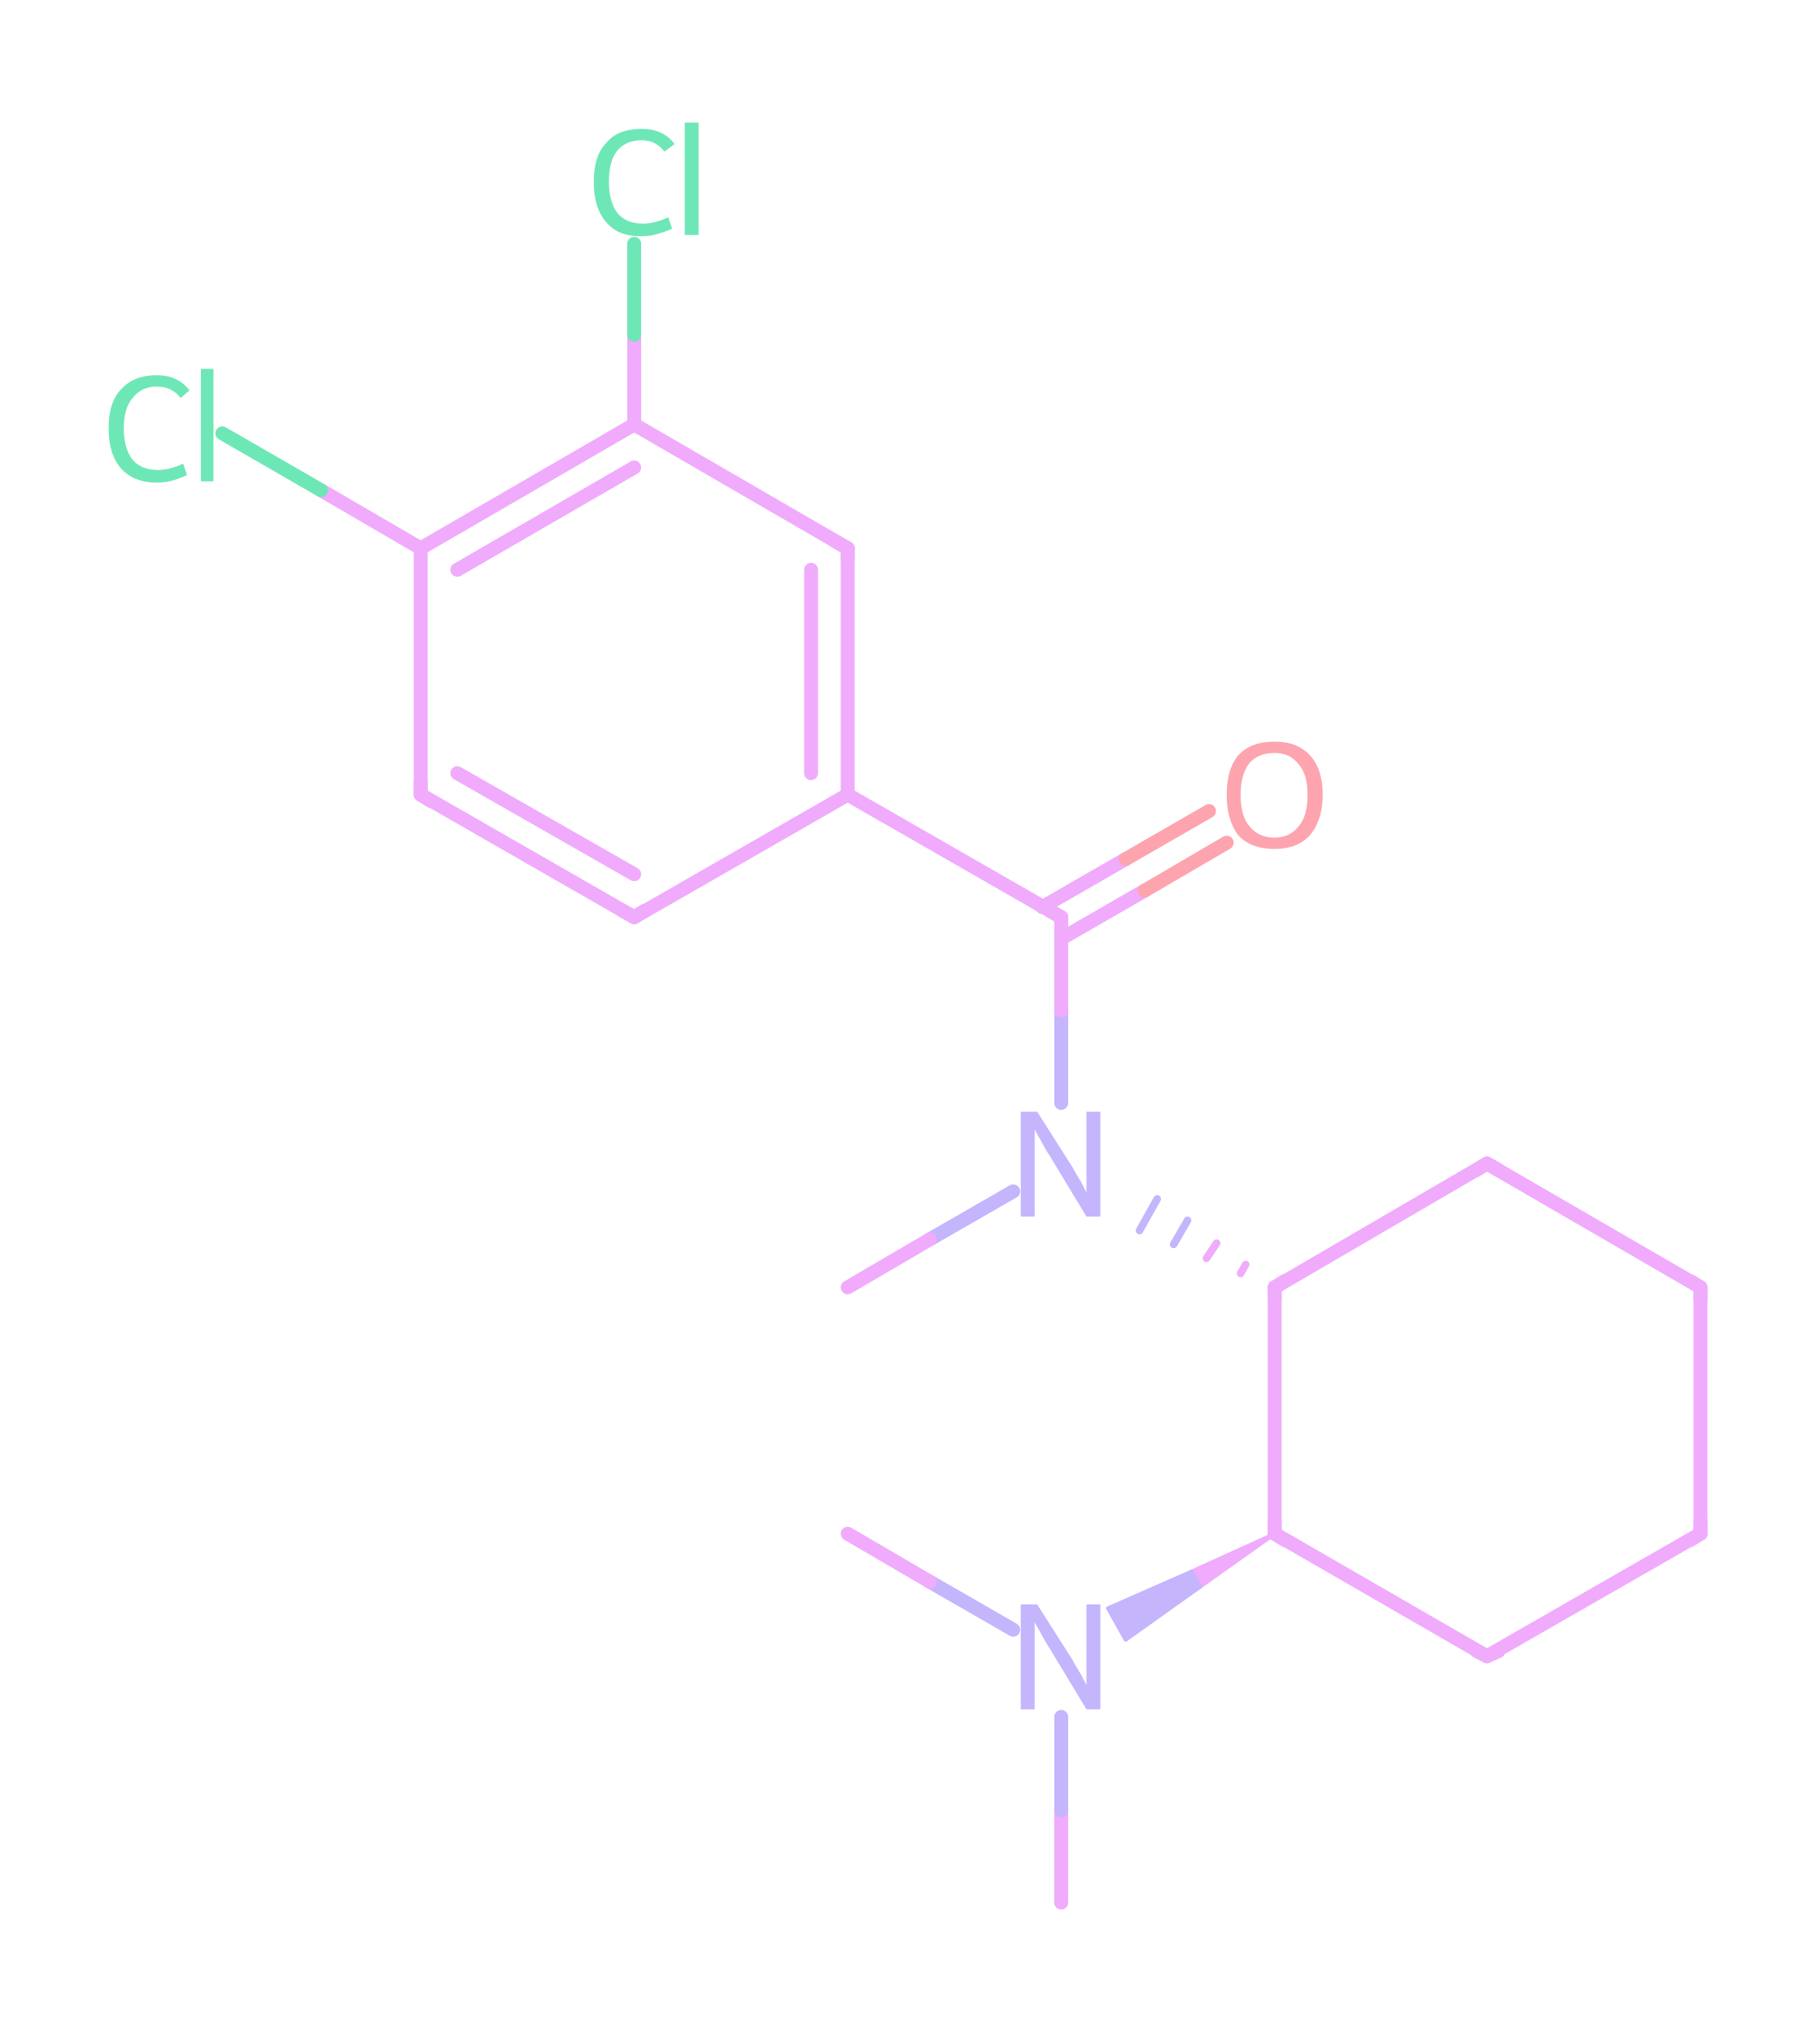
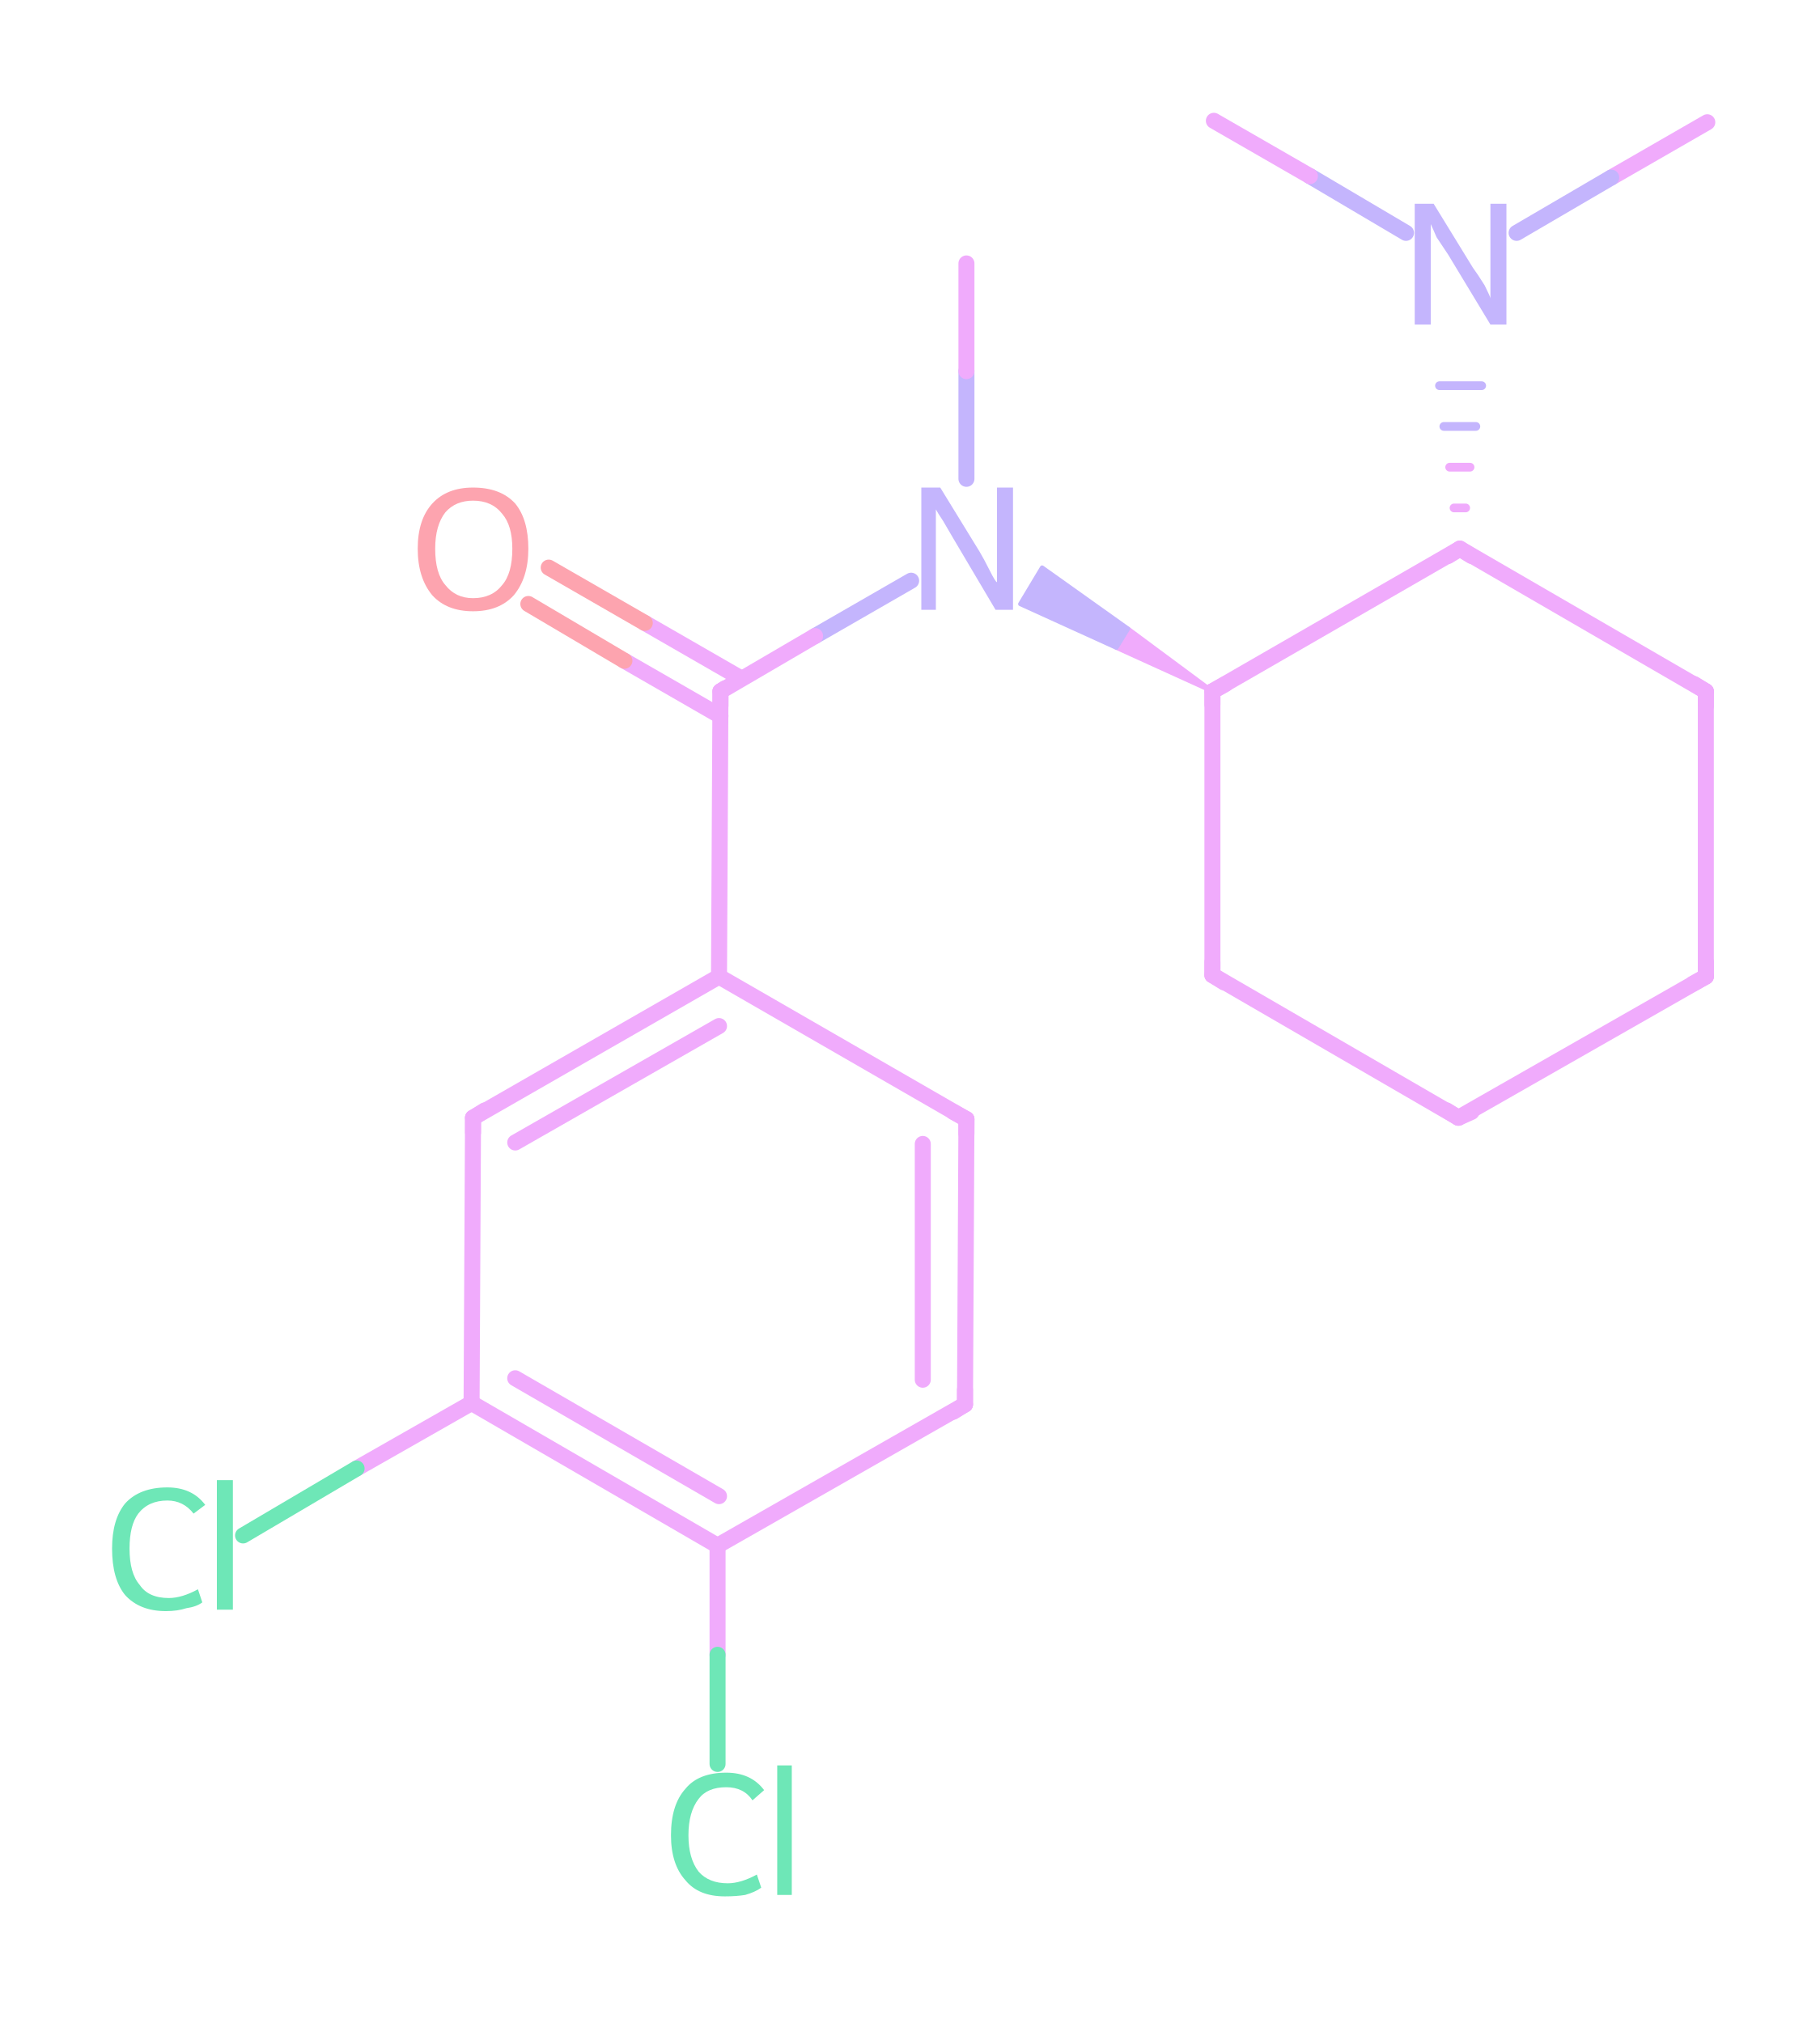
- <svg xmlns="http://www.w3.org/2000/svg" version="1.1" baseProfile="full" xml:space="preserve" width="144px" height="161px" viewBox="0 0 144 161">
-   <path class="bond-0 atom-0 atom-1" d="M 84.0,150.6 L 84.0,143.3" style="fill:none;fill-rule:evenodd;stroke:#F0ABFC;stroke-width:1.1px;stroke-linecap:round;stroke-linejoin:round;stroke-opacity:1" />
-   <path class="bond-0 atom-0 atom-1" d="M 84.0,143.3 L 84.0,135.9" style="fill:none;fill-rule:evenodd;stroke:#C4B5FD;stroke-width:1.1px;stroke-linecap:round;stroke-linejoin:round;stroke-opacity:1" />
-   <path class="bond-1 atom-2 atom-1" d="M 100.9,121.4 L 95.0,125.6 L 94.3,124.4 Z" style="fill:#F0ABFC;fill-rule:evenodd;fill-opacity:1;stroke:#F0ABFC;stroke-width:0.3px;stroke-linecap:round;stroke-linejoin:round;stroke-miterlimit:10;stroke-opacity:1;" />
-   <path class="bond-1 atom-2 atom-1" d="M 87.7,127.3 L 89.1,129.8 L 95.0,125.6 L 94.3,124.4 Z" style="fill:#C4B5FD;fill-rule:evenodd;fill-opacity:1;stroke:#C4B5FD;stroke-width:0.3px;stroke-linecap:round;stroke-linejoin:round;stroke-miterlimit:10;stroke-opacity:1;" />
-   <path class="bond-2 atom-2 atom-3" d="M 100.9,121.4 L 117.7,131.1" style="fill:none;fill-rule:evenodd;stroke:#F0ABFC;stroke-width:1.1px;stroke-linecap:round;stroke-linejoin:round;stroke-opacity:1" />
-   <path class="bond-3 atom-3 atom-4" d="M 117.7,131.1 L 134.6,121.4" style="fill:none;fill-rule:evenodd;stroke:#F0ABFC;stroke-width:1.1px;stroke-linecap:round;stroke-linejoin:round;stroke-opacity:1" />
-   <path class="bond-4 atom-4 atom-5" d="M 134.6,121.4 L 134.6,101.9" style="fill:none;fill-rule:evenodd;stroke:#F0ABFC;stroke-width:1.1px;stroke-linecap:round;stroke-linejoin:round;stroke-opacity:1" />
-   <path class="bond-5 atom-5 atom-6" d="M 134.6,101.9 L 117.7,92.1" style="fill:none;fill-rule:evenodd;stroke:#F0ABFC;stroke-width:1.1px;stroke-linecap:round;stroke-linejoin:round;stroke-opacity:1" />
-   <path class="bond-6 atom-6 atom-7" d="M 117.7,92.1 L 100.9,101.9" style="fill:none;fill-rule:evenodd;stroke:#F0ABFC;stroke-width:1.1px;stroke-linecap:round;stroke-linejoin:round;stroke-opacity:1" />
-   <path class="bond-7 atom-7 atom-8" d="M 98.6,100.1 L 98.2,100.8" style="fill:none;fill-rule:evenodd;stroke:#F0ABFC;stroke-width:0.6px;stroke-linecap:round;stroke-linejoin:round;stroke-opacity:1" />
-   <path class="bond-7 atom-7 atom-8" d="M 96.3,98.4 L 95.5,99.6" style="fill:none;fill-rule:evenodd;stroke:#F0ABFC;stroke-width:0.6px;stroke-linecap:round;stroke-linejoin:round;stroke-opacity:1" />
-   <path class="bond-7 atom-7 atom-8" d="M 94.0,96.6 L 92.9,98.5" style="fill:none;fill-rule:evenodd;stroke:#C4B5FD;stroke-width:0.6px;stroke-linecap:round;stroke-linejoin:round;stroke-opacity:1" />
-   <path class="bond-7 atom-7 atom-8" d="M 91.6,94.9 L 90.2,97.4" style="fill:none;fill-rule:evenodd;stroke:#C4B5FD;stroke-width:0.6px;stroke-linecap:round;stroke-linejoin:round;stroke-opacity:1" />
-   <path class="bond-8 atom-8 atom-9" d="M 84.0,87.3 L 84.0,80.0" style="fill:none;fill-rule:evenodd;stroke:#C4B5FD;stroke-width:1.1px;stroke-linecap:round;stroke-linejoin:round;stroke-opacity:1" />
-   <path class="bond-8 atom-8 atom-9" d="M 84.0,80.0 L 84.0,72.6" style="fill:none;fill-rule:evenodd;stroke:#F0ABFC;stroke-width:1.1px;stroke-linecap:round;stroke-linejoin:round;stroke-opacity:1" />
-   <path class="bond-9 atom-9 atom-10" d="M 84.0,74.3 L 90.6,70.5" style="fill:none;fill-rule:evenodd;stroke:#F0ABFC;stroke-width:1.1px;stroke-linecap:round;stroke-linejoin:round;stroke-opacity:1" />
-   <path class="bond-9 atom-9 atom-10" d="M 90.6,70.5 L 97.1,66.7" style="fill:none;fill-rule:evenodd;stroke:#FDA4AF;stroke-width:1.1px;stroke-linecap:round;stroke-linejoin:round;stroke-opacity:1" />
-   <path class="bond-9 atom-9 atom-10" d="M 82.5,71.8 L 89.1,68.0" style="fill:none;fill-rule:evenodd;stroke:#F0ABFC;stroke-width:1.1px;stroke-linecap:round;stroke-linejoin:round;stroke-opacity:1" />
-   <path class="bond-9 atom-9 atom-10" d="M 89.1,68.0 L 95.7,64.2" style="fill:none;fill-rule:evenodd;stroke:#FDA4AF;stroke-width:1.1px;stroke-linecap:round;stroke-linejoin:round;stroke-opacity:1" />
-   <path class="bond-10 atom-9 atom-11" d="M 84.0,72.6 L 67.1,62.9" style="fill:none;fill-rule:evenodd;stroke:#F0ABFC;stroke-width:1.1px;stroke-linecap:round;stroke-linejoin:round;stroke-opacity:1" />
-   <path class="bond-11 atom-11 atom-12" d="M 67.1,62.9 L 50.2,72.6" style="fill:none;fill-rule:evenodd;stroke:#F0ABFC;stroke-width:1.1px;stroke-linecap:round;stroke-linejoin:round;stroke-opacity:1" />
-   <path class="bond-12 atom-12 atom-13" d="M 50.2,72.6 L 33.3,62.9" style="fill:none;fill-rule:evenodd;stroke:#F0ABFC;stroke-width:1.1px;stroke-linecap:round;stroke-linejoin:round;stroke-opacity:1" />
-   <path class="bond-12 atom-12 atom-13" d="M 50.2,69.2 L 36.2,61.2" style="fill:none;fill-rule:evenodd;stroke:#F0ABFC;stroke-width:1.1px;stroke-linecap:round;stroke-linejoin:round;stroke-opacity:1" />
-   <path class="bond-13 atom-13 atom-14" d="M 33.3,62.9 L 33.3,43.4" style="fill:none;fill-rule:evenodd;stroke:#F0ABFC;stroke-width:1.1px;stroke-linecap:round;stroke-linejoin:round;stroke-opacity:1" />
-   <path class="bond-14 atom-14 atom-15" d="M 33.3,43.4 L 50.2,33.6" style="fill:none;fill-rule:evenodd;stroke:#F0ABFC;stroke-width:1.1px;stroke-linecap:round;stroke-linejoin:round;stroke-opacity:1" />
-   <path class="bond-14 atom-14 atom-15" d="M 36.2,45.1 L 50.2,37.0" style="fill:none;fill-rule:evenodd;stroke:#F0ABFC;stroke-width:1.1px;stroke-linecap:round;stroke-linejoin:round;stroke-opacity:1" />
-   <path class="bond-15 atom-15 atom-16" d="M 50.2,33.6 L 67.1,43.4" style="fill:none;fill-rule:evenodd;stroke:#F0ABFC;stroke-width:1.1px;stroke-linecap:round;stroke-linejoin:round;stroke-opacity:1" />
-   <path class="bond-16 atom-15 atom-17" d="M 50.2,33.6 L 50.2,26.5" style="fill:none;fill-rule:evenodd;stroke:#F0ABFC;stroke-width:1.1px;stroke-linecap:round;stroke-linejoin:round;stroke-opacity:1" />
-   <path class="bond-16 atom-15 atom-17" d="M 50.2,26.5 L 50.2,19.3" style="fill:none;fill-rule:evenodd;stroke:#6EE7B7;stroke-width:1.1px;stroke-linecap:round;stroke-linejoin:round;stroke-opacity:1" />
-   <path class="bond-17 atom-14 atom-18" d="M 33.3,43.4 L 25.4,38.8" style="fill:none;fill-rule:evenodd;stroke:#F0ABFC;stroke-width:1.1px;stroke-linecap:round;stroke-linejoin:round;stroke-opacity:1" />
-   <path class="bond-17 atom-14 atom-18" d="M 25.4,38.8 L 17.6,34.3" style="fill:none;fill-rule:evenodd;stroke:#6EE7B7;stroke-width:1.1px;stroke-linecap:round;stroke-linejoin:round;stroke-opacity:1" />
-   <path class="bond-18 atom-8 atom-19" d="M 80.2,94.3 L 73.6,98.1" style="fill:none;fill-rule:evenodd;stroke:#C4B5FD;stroke-width:1.1px;stroke-linecap:round;stroke-linejoin:round;stroke-opacity:1" />
-   <path class="bond-18 atom-8 atom-19" d="M 73.6,98.1 L 67.1,101.9" style="fill:none;fill-rule:evenodd;stroke:#F0ABFC;stroke-width:1.1px;stroke-linecap:round;stroke-linejoin:round;stroke-opacity:1" />
-   <path class="bond-19 atom-1 atom-20" d="M 80.2,129.0 L 73.6,125.2" style="fill:none;fill-rule:evenodd;stroke:#C4B5FD;stroke-width:1.1px;stroke-linecap:round;stroke-linejoin:round;stroke-opacity:1" />
-   <path class="bond-19 atom-1 atom-20" d="M 73.6,125.2 L 67.1,121.4" style="fill:none;fill-rule:evenodd;stroke:#F0ABFC;stroke-width:1.1px;stroke-linecap:round;stroke-linejoin:round;stroke-opacity:1" />
-   <path class="bond-20 atom-7 atom-2" d="M 100.9,101.9 L 100.9,121.4" style="fill:none;fill-rule:evenodd;stroke:#F0ABFC;stroke-width:1.1px;stroke-linecap:round;stroke-linejoin:round;stroke-opacity:1" />
-   <path class="bond-21 atom-16 atom-11" d="M 67.1,43.4 L 67.1,62.9" style="fill:none;fill-rule:evenodd;stroke:#F0ABFC;stroke-width:1.1px;stroke-linecap:round;stroke-linejoin:round;stroke-opacity:1" />
-   <path class="bond-21 atom-16 atom-11" d="M 64.2,45.1 L 64.2,61.2" style="fill:none;fill-rule:evenodd;stroke:#F0ABFC;stroke-width:1.1px;stroke-linecap:round;stroke-linejoin:round;stroke-opacity:1" />
-   <path d="M 101.7,121.9 L 100.9,121.4 L 100.9,120.4" style="fill:none;stroke:#F0ABFC;stroke-width:1.1px;stroke-linecap:round;stroke-linejoin:round;stroke-miterlimit:10;stroke-opacity:1;" />
-   <path d="M 116.9,130.7 L 117.7,131.1 L 118.6,130.7" style="fill:none;stroke:#F0ABFC;stroke-width:1.1px;stroke-linecap:round;stroke-linejoin:round;stroke-miterlimit:10;stroke-opacity:1;" />
-   <path d="M 133.8,121.9 L 134.6,121.4 L 134.6,120.4" style="fill:none;stroke:#F0ABFC;stroke-width:1.1px;stroke-linecap:round;stroke-linejoin:round;stroke-miterlimit:10;stroke-opacity:1;" />
-   <path d="M 134.6,102.9 L 134.6,101.9 L 133.8,101.4" style="fill:none;stroke:#F0ABFC;stroke-width:1.1px;stroke-linecap:round;stroke-linejoin:round;stroke-miterlimit:10;stroke-opacity:1;" />
-   <path d="M 118.6,92.6 L 117.7,92.1 L 116.9,92.6" style="fill:none;stroke:#F0ABFC;stroke-width:1.1px;stroke-linecap:round;stroke-linejoin:round;stroke-miterlimit:10;stroke-opacity:1;" />
-   <path d="M 101.7,101.4 L 100.9,101.9 L 100.9,102.9" style="fill:none;stroke:#F0ABFC;stroke-width:1.1px;stroke-linecap:round;stroke-linejoin:round;stroke-miterlimit:10;stroke-opacity:1;" />
-   <path d="M 84.0,73.0 L 84.0,72.6 L 83.1,72.1" style="fill:none;stroke:#F0ABFC;stroke-width:1.1px;stroke-linecap:round;stroke-linejoin:round;stroke-miterlimit:10;stroke-opacity:1;" />
-   <path d="M 51.0,72.1 L 50.2,72.6 L 49.3,72.1" style="fill:none;stroke:#F0ABFC;stroke-width:1.1px;stroke-linecap:round;stroke-linejoin:round;stroke-miterlimit:10;stroke-opacity:1;" />
-   <path d="M 34.1,63.4 L 33.3,62.9 L 33.3,61.9" style="fill:none;stroke:#F0ABFC;stroke-width:1.1px;stroke-linecap:round;stroke-linejoin:round;stroke-miterlimit:10;stroke-opacity:1;" />
-   <path d="M 66.2,42.9 L 67.1,43.4 L 67.1,44.3" style="fill:none;stroke:#F0ABFC;stroke-width:1.1px;stroke-linecap:round;stroke-linejoin:round;stroke-miterlimit:10;stroke-opacity:1;" />
-   <path class="atom-1" d="M 82.1 127.0 L 84.9 131.4 Q 85.1 131.8, 85.6 132.6 Q 86.0 133.4, 86.0 133.4 L 86.0 127.0 L 87.1 127.0 L 87.1 135.3 L 86.0 135.3 L 83.1 130.5 Q 82.7 129.9, 82.4 129.3 Q 82.0 128.6, 81.9 128.4 L 81.9 135.3 L 80.8 135.3 L 80.8 127.0 L 82.1 127.0 " fill="#C4B5FD" />
-   <path class="atom-8" d="M 82.1 88.0 L 84.9 92.4 Q 85.1 92.8, 85.6 93.6 Q 86.0 94.4, 86.0 94.4 L 86.0 88.0 L 87.1 88.0 L 87.1 96.3 L 86.0 96.3 L 83.1 91.5 Q 82.7 90.9, 82.4 90.3 Q 82.0 89.6, 81.9 89.4 L 81.9 96.3 L 80.8 96.3 L 80.8 88.0 L 82.1 88.0 " fill="#C4B5FD" />
-   <path class="atom-10" d="M 97.1 62.9 Q 97.1 60.9, 98.0 59.8 Q 99.0 58.7, 100.9 58.7 Q 102.7 58.7, 103.7 59.8 Q 104.7 60.9, 104.7 62.9 Q 104.7 64.9, 103.7 66.1 Q 102.7 67.2, 100.9 67.2 Q 99.0 67.2, 98.0 66.1 Q 97.1 64.9, 97.1 62.9 M 100.9 66.3 Q 102.1 66.3, 102.8 65.4 Q 103.5 64.6, 103.5 62.9 Q 103.5 61.3, 102.8 60.5 Q 102.1 59.6, 100.9 59.6 Q 99.6 59.6, 98.9 60.4 Q 98.2 61.3, 98.2 62.9 Q 98.2 64.6, 98.9 65.4 Q 99.6 66.3, 100.9 66.3 " fill="#FDA4AF" />
-   <path class="atom-17" d="M 47.0 14.4 Q 47.0 12.3, 48.0 11.3 Q 48.9 10.2, 50.8 10.2 Q 52.5 10.2, 53.4 11.4 L 52.6 12.0 Q 51.9 11.1, 50.8 11.1 Q 49.5 11.1, 48.8 12.0 Q 48.2 12.8, 48.2 14.4 Q 48.2 16.0, 48.9 16.9 Q 49.6 17.7, 50.9 17.7 Q 51.8 17.7, 52.9 17.2 L 53.2 18.1 Q 52.8 18.3, 52.1 18.5 Q 51.5 18.7, 50.7 18.7 Q 48.9 18.7, 48.0 17.6 Q 47.0 16.5, 47.0 14.4 " fill="#6EE7B7" />
-   <path class="atom-17" d="M 54.2 9.7 L 55.3 9.7 L 55.3 18.6 L 54.2 18.6 L 54.2 9.7 " fill="#6EE7B7" />
-   <path class="atom-18" d="M 8.6 33.9 Q 8.6 31.8, 9.6 30.8 Q 10.6 29.7, 12.4 29.7 Q 14.1 29.7, 15.0 30.9 L 14.3 31.5 Q 13.6 30.6, 12.4 30.6 Q 11.2 30.6, 10.5 31.5 Q 9.8 32.3, 9.8 33.9 Q 9.8 35.5, 10.5 36.4 Q 11.2 37.2, 12.5 37.2 Q 13.4 37.2, 14.5 36.7 L 14.8 37.6 Q 14.4 37.8, 13.8 38.0 Q 13.1 38.2, 12.4 38.2 Q 10.6 38.2, 9.6 37.1 Q 8.6 36.0, 8.6 33.9 " fill="#6EE7B7" />
-   <path class="atom-18" d="M 15.9 29.2 L 16.9 29.2 L 16.9 38.1 L 15.9 38.1 L 15.9 29.2 " fill="#6EE7B7" />
+ <svg xmlns="http://www.w3.org/2000/svg" version="1.1" baseProfile="full" xml:space="preserve" width="125px" height="139px" viewBox="0 0 125 139">
+   <path class="bond-0 atom-0 atom-1" d="M 117.3,8.4 L 110.7,12.2" style="fill:none;fill-rule:evenodd;stroke:#F0ABFC;stroke-width:1.1px;stroke-linecap:round;stroke-linejoin:round;stroke-opacity:1" />
+   <path class="bond-0 atom-0 atom-1" d="M 110.7,12.2 L 104.2,16.0" style="fill:none;fill-rule:evenodd;stroke:#C4B5FD;stroke-width:1.1px;stroke-linecap:round;stroke-linejoin:round;stroke-opacity:1" />
+   <path class="bond-1 atom-2 atom-1" d="M 100.7,34.9 L 99.9,34.9" style="fill:none;fill-rule:evenodd;stroke:#F0ABFC;stroke-width:0.6px;stroke-linecap:round;stroke-linejoin:round;stroke-opacity:1" />
+   <path class="bond-1 atom-2 atom-1" d="M 101.0,32.1 L 99.6,32.1" style="fill:none;fill-rule:evenodd;stroke:#F0ABFC;stroke-width:0.6px;stroke-linecap:round;stroke-linejoin:round;stroke-opacity:1" />
+   <path class="bond-1 atom-2 atom-1" d="M 101.4,29.3 L 99.2,29.3" style="fill:none;fill-rule:evenodd;stroke:#C4B5FD;stroke-width:0.6px;stroke-linecap:round;stroke-linejoin:round;stroke-opacity:1" />
+   <path class="bond-1 atom-2 atom-1" d="M 101.8,26.5 L 98.9,26.5" style="fill:none;fill-rule:evenodd;stroke:#C4B5FD;stroke-width:0.6px;stroke-linecap:round;stroke-linejoin:round;stroke-opacity:1" />
+   <path class="bond-2 atom-2 atom-3" d="M 100.3,37.7 L 117.2,47.5" style="fill:none;fill-rule:evenodd;stroke:#F0ABFC;stroke-width:1.1px;stroke-linecap:round;stroke-linejoin:round;stroke-opacity:1" />
+   <path class="bond-3 atom-3 atom-4" d="M 117.2,47.5 L 117.2,67.1" style="fill:none;fill-rule:evenodd;stroke:#F0ABFC;stroke-width:1.1px;stroke-linecap:round;stroke-linejoin:round;stroke-opacity:1" />
+   <path class="bond-4 atom-4 atom-5" d="M 117.2,67.1 L 100.2,76.8" style="fill:none;fill-rule:evenodd;stroke:#F0ABFC;stroke-width:1.1px;stroke-linecap:round;stroke-linejoin:round;stroke-opacity:1" />
+   <path class="bond-5 atom-5 atom-6" d="M 100.2,76.8 L 83.3,67.0" style="fill:none;fill-rule:evenodd;stroke:#F0ABFC;stroke-width:1.1px;stroke-linecap:round;stroke-linejoin:round;stroke-opacity:1" />
+   <path class="bond-6 atom-6 atom-7" d="M 83.3,67.0 L 83.3,47.5" style="fill:none;fill-rule:evenodd;stroke:#F0ABFC;stroke-width:1.1px;stroke-linecap:round;stroke-linejoin:round;stroke-opacity:1" />
+   <path class="bond-7 atom-7 atom-8" d="M 83.3,47.5 L 76.7,44.5 L 77.5,43.2 Z" style="fill:#F0ABFC;fill-rule:evenodd;fill-opacity:1;stroke:#F0ABFC;stroke-width:0.3px;stroke-linecap:round;stroke-linejoin:round;stroke-miterlimit:10;stroke-opacity:1;" />
+   <path class="bond-7 atom-7 atom-8" d="M 71.6,39.0 L 70.1,41.5 L 76.7,44.5 L 77.5,43.2 Z" style="fill:#C4B5FD;fill-rule:evenodd;fill-opacity:1;stroke:#C4B5FD;stroke-width:0.3px;stroke-linecap:round;stroke-linejoin:round;stroke-miterlimit:10;stroke-opacity:1;" />
+   <path class="bond-8 atom-8 atom-9" d="M 62.6,39.9 L 56.0,43.7" style="fill:none;fill-rule:evenodd;stroke:#C4B5FD;stroke-width:1.1px;stroke-linecap:round;stroke-linejoin:round;stroke-opacity:1" />
+   <path class="bond-8 atom-8 atom-9" d="M 56.0,43.7 L 49.5,47.5" style="fill:none;fill-rule:evenodd;stroke:#F0ABFC;stroke-width:1.1px;stroke-linecap:round;stroke-linejoin:round;stroke-opacity:1" />
+   <path class="bond-9 atom-9 atom-10" d="M 50.9,46.6 L 44.3,42.8" style="fill:none;fill-rule:evenodd;stroke:#F0ABFC;stroke-width:1.1px;stroke-linecap:round;stroke-linejoin:round;stroke-opacity:1" />
+   <path class="bond-9 atom-9 atom-10" d="M 44.3,42.8 L 37.7,39.0" style="fill:none;fill-rule:evenodd;stroke:#FDA4AF;stroke-width:1.1px;stroke-linecap:round;stroke-linejoin:round;stroke-opacity:1" />
+   <path class="bond-9 atom-9 atom-10" d="M 49.5,49.2 L 42.9,45.4" style="fill:none;fill-rule:evenodd;stroke:#F0ABFC;stroke-width:1.1px;stroke-linecap:round;stroke-linejoin:round;stroke-opacity:1" />
+   <path class="bond-9 atom-9 atom-10" d="M 42.9,45.4 L 36.3,41.5" style="fill:none;fill-rule:evenodd;stroke:#FDA4AF;stroke-width:1.1px;stroke-linecap:round;stroke-linejoin:round;stroke-opacity:1" />
+   <path class="bond-10 atom-9 atom-11" d="M 49.5,47.5 L 49.4,67.1" style="fill:none;fill-rule:evenodd;stroke:#F0ABFC;stroke-width:1.1px;stroke-linecap:round;stroke-linejoin:round;stroke-opacity:1" />
+   <path class="bond-11 atom-11 atom-12" d="M 49.4,67.1 L 66.4,76.9" style="fill:none;fill-rule:evenodd;stroke:#F0ABFC;stroke-width:1.1px;stroke-linecap:round;stroke-linejoin:round;stroke-opacity:1" />
+   <path class="bond-12 atom-12 atom-13" d="M 66.4,76.9 L 66.3,96.5" style="fill:none;fill-rule:evenodd;stroke:#F0ABFC;stroke-width:1.1px;stroke-linecap:round;stroke-linejoin:round;stroke-opacity:1" />
+   <path class="bond-12 atom-12 atom-13" d="M 63.4,78.6 L 63.4,94.8" style="fill:none;fill-rule:evenodd;stroke:#F0ABFC;stroke-width:1.1px;stroke-linecap:round;stroke-linejoin:round;stroke-opacity:1" />
+   <path class="bond-13 atom-13 atom-14" d="M 66.3,96.5 L 49.3,106.2" style="fill:none;fill-rule:evenodd;stroke:#F0ABFC;stroke-width:1.1px;stroke-linecap:round;stroke-linejoin:round;stroke-opacity:1" />
+   <path class="bond-14 atom-14 atom-15" d="M 49.3,106.2 L 32.4,96.4" style="fill:none;fill-rule:evenodd;stroke:#F0ABFC;stroke-width:1.1px;stroke-linecap:round;stroke-linejoin:round;stroke-opacity:1" />
+   <path class="bond-14 atom-14 atom-15" d="M 49.4,102.8 L 35.4,94.7" style="fill:none;fill-rule:evenodd;stroke:#F0ABFC;stroke-width:1.1px;stroke-linecap:round;stroke-linejoin:round;stroke-opacity:1" />
+   <path class="bond-15 atom-15 atom-16" d="M 32.4,96.4 L 32.5,76.8" style="fill:none;fill-rule:evenodd;stroke:#F0ABFC;stroke-width:1.1px;stroke-linecap:round;stroke-linejoin:round;stroke-opacity:1" />
+   <path class="bond-16 atom-15 atom-17" d="M 32.4,96.4 L 24.5,100.9" style="fill:none;fill-rule:evenodd;stroke:#F0ABFC;stroke-width:1.1px;stroke-linecap:round;stroke-linejoin:round;stroke-opacity:1" />
+   <path class="bond-16 atom-15 atom-17" d="M 24.5,100.9 L 16.7,105.5" style="fill:none;fill-rule:evenodd;stroke:#6EE7B7;stroke-width:1.1px;stroke-linecap:round;stroke-linejoin:round;stroke-opacity:1" />
+   <path class="bond-17 atom-14 atom-18" d="M 49.3,106.2 L 49.3,113.7" style="fill:none;fill-rule:evenodd;stroke:#F0ABFC;stroke-width:1.1px;stroke-linecap:round;stroke-linejoin:round;stroke-opacity:1" />
+   <path class="bond-17 atom-14 atom-18" d="M 49.3,113.7 L 49.3,121.2" style="fill:none;fill-rule:evenodd;stroke:#6EE7B7;stroke-width:1.1px;stroke-linecap:round;stroke-linejoin:round;stroke-opacity:1" />
+   <path class="bond-18 atom-8 atom-19" d="M 66.4,32.9 L 66.4,25.5" style="fill:none;fill-rule:evenodd;stroke:#C4B5FD;stroke-width:1.1px;stroke-linecap:round;stroke-linejoin:round;stroke-opacity:1" />
+   <path class="bond-18 atom-8 atom-19" d="M 66.4,25.5 L 66.4,18.1" style="fill:none;fill-rule:evenodd;stroke:#F0ABFC;stroke-width:1.1px;stroke-linecap:round;stroke-linejoin:round;stroke-opacity:1" />
+   <path class="bond-19 atom-1 atom-20" d="M 96.6,16.0 L 90.0,12.1" style="fill:none;fill-rule:evenodd;stroke:#C4B5FD;stroke-width:1.1px;stroke-linecap:round;stroke-linejoin:round;stroke-opacity:1" />
+   <path class="bond-19 atom-1 atom-20" d="M 90.0,12.1 L 83.4,8.3" style="fill:none;fill-rule:evenodd;stroke:#F0ABFC;stroke-width:1.1px;stroke-linecap:round;stroke-linejoin:round;stroke-opacity:1" />
+   <path class="bond-20 atom-7 atom-2" d="M 83.3,47.5 L 100.3,37.7" style="fill:none;fill-rule:evenodd;stroke:#F0ABFC;stroke-width:1.1px;stroke-linecap:round;stroke-linejoin:round;stroke-opacity:1" />
+   <path class="bond-21 atom-16 atom-11" d="M 32.5,76.8 L 49.4,67.1" style="fill:none;fill-rule:evenodd;stroke:#F0ABFC;stroke-width:1.1px;stroke-linecap:round;stroke-linejoin:round;stroke-opacity:1" />
+   <path class="bond-21 atom-16 atom-11" d="M 35.4,78.5 L 49.4,70.5" style="fill:none;fill-rule:evenodd;stroke:#F0ABFC;stroke-width:1.1px;stroke-linecap:round;stroke-linejoin:round;stroke-opacity:1" />
+   <path d="M 101.1,38.2 L 100.3,37.7 L 99.5,38.2" style="fill:none;stroke:#F0ABFC;stroke-width:1.1px;stroke-linecap:round;stroke-linejoin:round;stroke-miterlimit:10;stroke-opacity:1;" />
+   <path d="M 116.4,47.0 L 117.2,47.5 L 117.2,48.5" style="fill:none;stroke:#F0ABFC;stroke-width:1.1px;stroke-linecap:round;stroke-linejoin:round;stroke-miterlimit:10;stroke-opacity:1;" />
+   <path d="M 117.2,66.1 L 117.2,67.1 L 116.3,67.6" style="fill:none;stroke:#F0ABFC;stroke-width:1.1px;stroke-linecap:round;stroke-linejoin:round;stroke-miterlimit:10;stroke-opacity:1;" />
+   <path d="M 101.1,76.4 L 100.2,76.8 L 99.4,76.3" style="fill:none;stroke:#F0ABFC;stroke-width:1.1px;stroke-linecap:round;stroke-linejoin:round;stroke-miterlimit:10;stroke-opacity:1;" />
+   <path d="M 84.1,67.5 L 83.3,67.0 L 83.3,66.1" style="fill:none;stroke:#F0ABFC;stroke-width:1.1px;stroke-linecap:round;stroke-linejoin:round;stroke-miterlimit:10;stroke-opacity:1;" />
+   <path d="M 83.3,48.4 L 83.3,47.5 L 84.2,47.0" style="fill:none;stroke:#F0ABFC;stroke-width:1.1px;stroke-linecap:round;stroke-linejoin:round;stroke-miterlimit:10;stroke-opacity:1;" />
+   <path d="M 49.8,47.3 L 49.5,47.5 L 49.5,48.5" style="fill:none;stroke:#F0ABFC;stroke-width:1.1px;stroke-linecap:round;stroke-linejoin:round;stroke-miterlimit:10;stroke-opacity:1;" />
+   <path d="M 65.5,76.4 L 66.4,76.9 L 66.4,77.9" style="fill:none;stroke:#F0ABFC;stroke-width:1.1px;stroke-linecap:round;stroke-linejoin:round;stroke-miterlimit:10;stroke-opacity:1;" />
+   <path d="M 66.3,95.5 L 66.3,96.5 L 65.5,97.0" style="fill:none;stroke:#F0ABFC;stroke-width:1.1px;stroke-linecap:round;stroke-linejoin:round;stroke-miterlimit:10;stroke-opacity:1;" />
+   <path d="M 32.5,77.8 L 32.5,76.8 L 33.3,76.3" style="fill:none;stroke:#F0ABFC;stroke-width:1.1px;stroke-linecap:round;stroke-linejoin:round;stroke-miterlimit:10;stroke-opacity:1;" />
+   <path class="atom-1" d="M 98.5 14.0 L 101.2 18.4 Q 101.5 18.8, 102.0 19.6 Q 102.4 20.4, 102.4 20.5 L 102.4 14.0 L 103.5 14.0 L 103.5 22.3 L 102.4 22.3 L 99.5 17.5 Q 99.1 16.9, 98.7 16.3 Q 98.4 15.6, 98.3 15.4 L 98.3 22.3 L 97.2 22.3 L 97.2 14.0 L 98.5 14.0 " fill="#C4B5FD" />
+   <path class="atom-8" d="M 64.6 33.5 L 67.3 37.9 Q 67.6 38.4, 68.0 39.2 Q 68.4 40.0, 68.5 40.0 L 68.5 33.5 L 69.6 33.5 L 69.6 41.9 L 68.4 41.9 L 65.5 37.0 Q 65.2 36.5, 64.8 35.8 Q 64.4 35.2, 64.3 35.0 L 64.3 41.9 L 63.3 41.9 L 63.3 33.5 L 64.6 33.5 " fill="#C4B5FD" />
+   <path class="atom-10" d="M 28.7 37.7 Q 28.7 35.7, 29.7 34.6 Q 30.7 33.5, 32.5 33.5 Q 34.4 33.5, 35.4 34.6 Q 36.3 35.7, 36.3 37.7 Q 36.3 39.7, 35.3 40.9 Q 34.3 42.0, 32.5 42.0 Q 30.7 42.0, 29.7 40.9 Q 28.7 39.7, 28.7 37.7 M 32.5 41.1 Q 33.8 41.1, 34.5 40.2 Q 35.2 39.4, 35.2 37.7 Q 35.2 36.1, 34.5 35.3 Q 33.8 34.4, 32.5 34.4 Q 31.3 34.4, 30.6 35.2 Q 29.9 36.1, 29.9 37.7 Q 29.9 39.4, 30.6 40.2 Q 31.3 41.1, 32.5 41.1 " fill="#FDA4AF" />
+   <path class="atom-17" d="M 7.7 106.4 Q 7.7 104.4, 8.6 103.3 Q 9.6 102.2, 11.5 102.2 Q 13.2 102.2, 14.1 103.4 L 13.3 104.0 Q 12.6 103.1, 11.5 103.1 Q 10.2 103.1, 9.5 104.0 Q 8.9 104.8, 8.9 106.4 Q 8.9 108.1, 9.6 108.9 Q 10.2 109.8, 11.6 109.8 Q 12.5 109.8, 13.6 109.2 L 13.9 110.1 Q 13.5 110.4, 12.8 110.5 Q 12.2 110.7, 11.4 110.7 Q 9.6 110.7, 8.6 109.6 Q 7.7 108.5, 7.7 106.4 " fill="#6EE7B7" />
+   <path class="atom-17" d="M 14.9 101.7 L 16.0 101.7 L 16.0 110.6 L 14.9 110.6 L 14.9 101.7 " fill="#6EE7B7" />
+   <path class="atom-18" d="M 46.1 126.1 Q 46.1 124.0, 47.1 122.9 Q 48.0 121.8, 49.9 121.8 Q 51.6 121.8, 52.5 123.0 L 51.7 123.7 Q 51.1 122.8, 49.9 122.8 Q 48.6 122.8, 48.0 123.6 Q 47.3 124.5, 47.3 126.1 Q 47.3 127.7, 48.0 128.6 Q 48.7 129.4, 50.0 129.4 Q 50.9 129.4, 52.0 128.8 L 52.3 129.7 Q 51.9 130.0, 51.2 130.2 Q 50.6 130.3, 49.8 130.3 Q 48.0 130.3, 47.1 129.2 Q 46.1 128.1, 46.1 126.1 " fill="#6EE7B7" />
+   <path class="atom-18" d="M 53.4 121.3 L 54.4 121.3 L 54.4 130.2 L 53.4 130.2 L 53.4 121.3 " fill="#6EE7B7" />
</svg>
